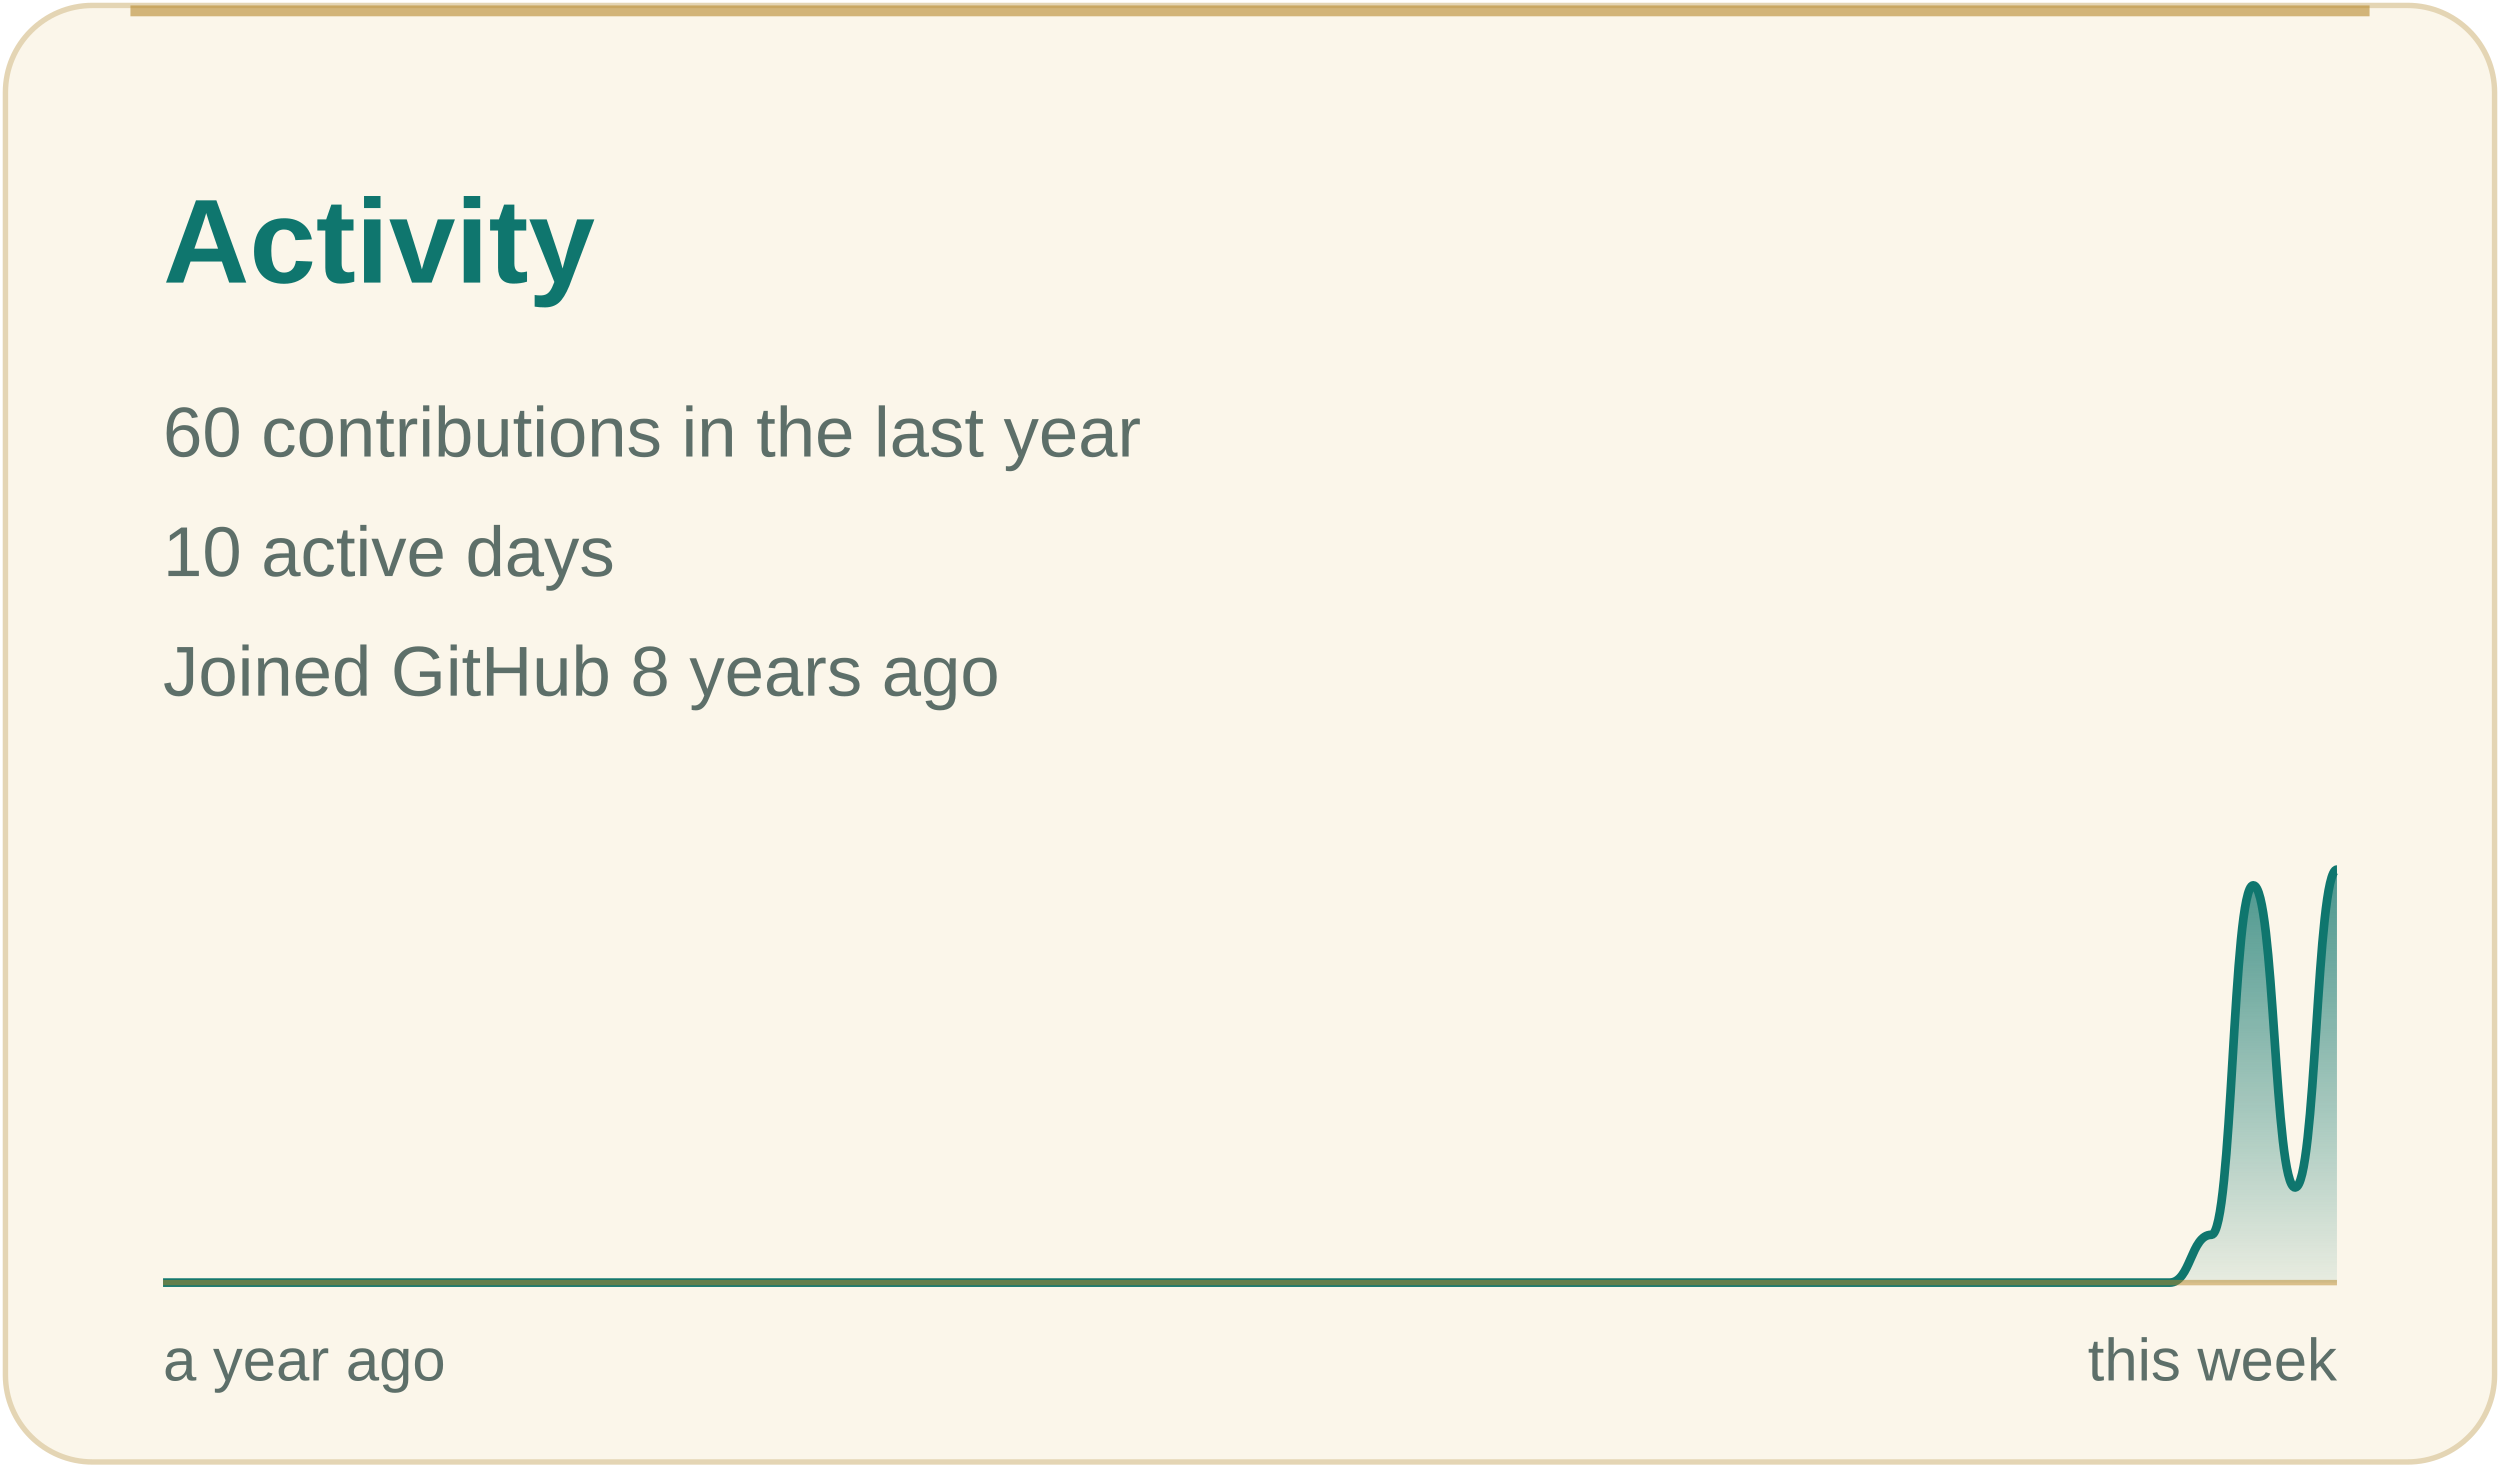
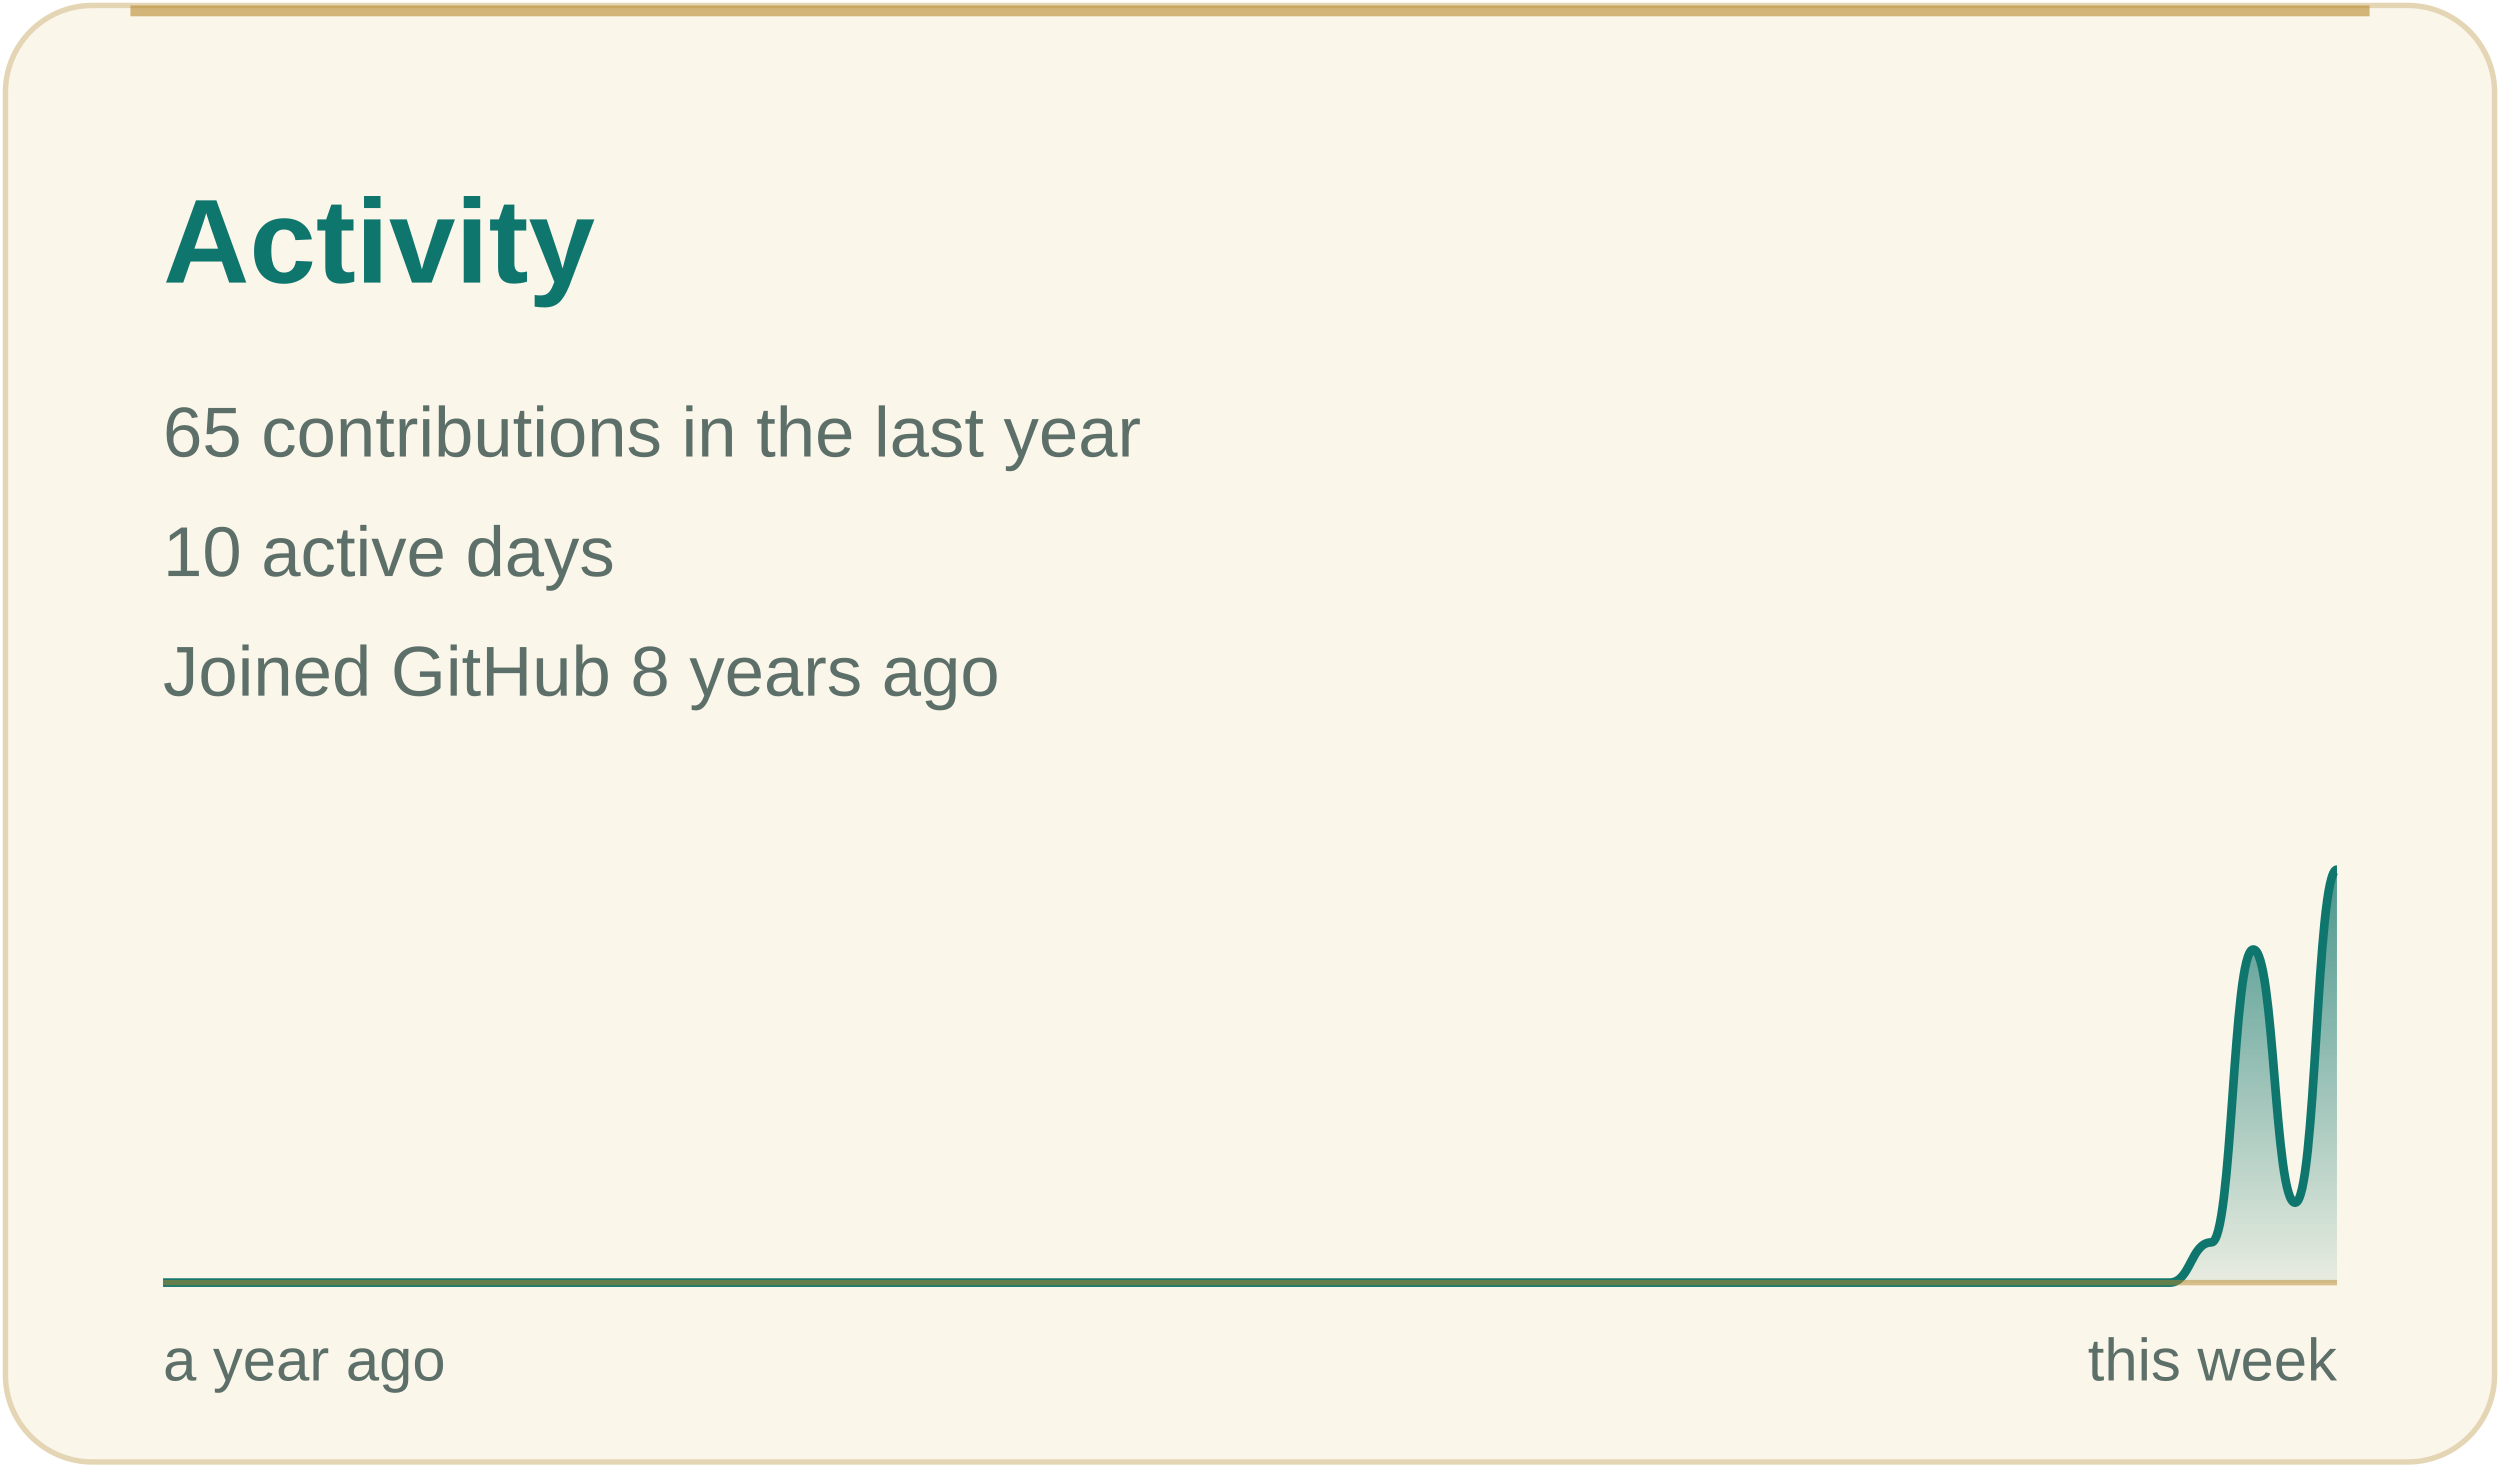
<svg xmlns="http://www.w3.org/2000/svg" viewBox="0 0 460 270" width="460" height="270" role="img" aria-label="Contributions in the last year">
  <rect x="1" y="1" width="458" height="268" rx="16" fill="#fbf6ea" stroke="#e4d5b4" />
  <rect x="24" y="1" width="412" height="2" fill="#b8892b" opacity="0.6" />
  <text x="30" y="52" font-family="'Segoe UI', 'Helvetica Neue', Arial, sans-serif" font-size="22" font-weight="700" fill="#0f766e">Activity</text>
-   <text x="30" y="84" font-family="'Segoe UI', 'Helvetica Neue', Arial, sans-serif" font-size="13" fill="#5d6f69">60 contributions in the last year</text>
+   <text x="30" y="84" font-family="'Segoe UI', 'Helvetica Neue', Arial, sans-serif" font-size="13" fill="#5d6f69">65 contributions in the last year</text>
  <text x="30" y="106" font-family="'Segoe UI', 'Helvetica Neue', Arial, sans-serif" font-size="13" fill="#5d6f69">10 active days</text>
  <text x="30" y="128" font-family="'Segoe UI', 'Helvetica Neue', Arial, sans-serif" font-size="13" fill="#5d6f69">Joined GitHub 8 years ago</text>
  <defs>
    <linearGradient id="area" x1="0" y1="0" x2="0" y2="1">
      <stop offset="0" stop-color="#0f766e" stop-opacity="0.75" />
      <stop offset="1" stop-color="#0f766e" stop-opacity="0.08" />
    </linearGradient>
  </defs>
-   <path d="M 30.0 236.0 C 33.8 236.0, 33.8 236.0, 37.7 236.0 C 41.5 236.0, 41.5 236.0, 45.4 236.0 C 49.2 236.0, 49.2 236.0, 53.1 236.0 C 56.9 236.0, 56.9 236.0, 60.8 236.0 C 64.6 236.0, 64.6 236.0, 68.5 236.0 C 72.3 236.0, 72.3 236.0, 76.2 236.0 C 80.0 236.0, 80.0 236.0, 83.8 236.0 C 87.7 236.0, 87.7 236.0, 91.5 236.0 C 95.4 236.0, 95.4 236.0, 99.2 236.0 C 103.1 236.0, 103.1 236.0, 106.9 236.0 C 110.8 236.0, 110.8 236.0, 114.6 236.0 C 118.5 236.0, 118.5 236.0, 122.3 236.0 C 126.2 236.0, 126.2 236.0, 130.0 236.0 C 133.8 236.0, 133.8 236.0, 137.7 236.0 C 141.5 236.0, 141.5 236.0, 145.4 236.0 C 149.2 236.0, 149.2 236.0, 153.1 236.0 C 156.9 236.0, 156.9 236.0, 160.8 236.0 C 164.6 236.0, 164.6 236.0, 168.5 236.0 C 172.3 236.0, 172.3 236.0, 176.2 236.0 C 180.0 236.0, 180.0 236.0, 183.8 236.0 C 187.7 236.0, 187.7 236.0, 191.5 236.0 C 195.4 236.0, 195.4 236.0, 199.2 236.0 C 203.1 236.0, 203.1 236.0, 206.9 236.0 C 210.8 236.0, 210.8 236.0, 214.6 236.0 C 218.5 236.0, 218.5 236.0, 222.3 236.0 C 226.2 236.0, 226.2 236.0, 230.0 236.0 C 233.8 236.0, 233.8 236.0, 237.7 236.0 C 241.5 236.0, 241.5 236.0, 245.4 236.0 C 249.2 236.0, 249.2 236.0, 253.1 236.0 C 256.9 236.0, 256.9 236.0, 260.8 236.0 C 264.6 236.0, 264.6 236.0, 268.5 236.0 C 272.3 236.0, 272.3 236.0, 276.2 236.0 C 280.0 236.0, 280.0 236.0, 283.8 236.0 C 287.7 236.0, 287.7 236.0, 291.5 236.0 C 295.4 236.0, 295.4 236.0, 299.2 236.0 C 303.1 236.0, 303.1 236.0, 306.9 236.0 C 310.8 236.0, 310.8 236.0, 314.6 236.0 C 318.5 236.0, 318.5 236.0, 322.3 236.0 C 326.2 236.0, 326.2 236.0, 330.0 236.0 C 333.8 236.0, 333.8 236.0, 337.7 236.0 C 341.5 236.0, 341.5 236.0, 345.4 236.0 C 349.2 236.0, 349.2 236.0, 353.1 236.0 C 356.9 236.0, 356.9 236.0, 360.8 236.0 C 364.6 236.0, 364.6 236.0, 368.5 236.0 C 372.3 236.0, 372.3 236.0, 376.2 236.0 C 380.0 236.0, 380.0 236.0, 383.8 236.0 C 387.7 236.0, 387.7 236.0, 391.5 236.0 C 395.4 236.0, 395.4 236.0, 399.2 236.0 C 403.1 236.0, 403.1 227.2, 406.9 227.2 C 410.8 227.2, 410.8 162.9, 414.6 162.9 C 418.5 162.9, 418.5 218.5, 422.3 218.5 C 426.2 218.5, 426.2 160.0, 430.0 160.0 L 430 236 L 30 236 Z" fill="url(#area)" />
-   <path d="M 30.0 236.0 C 33.8 236.0, 33.8 236.0, 37.7 236.0 C 41.5 236.0, 41.5 236.0, 45.4 236.0 C 49.2 236.0, 49.2 236.0, 53.1 236.0 C 56.9 236.0, 56.9 236.0, 60.8 236.0 C 64.6 236.0, 64.6 236.0, 68.5 236.0 C 72.3 236.0, 72.3 236.0, 76.2 236.0 C 80.0 236.0, 80.0 236.0, 83.8 236.0 C 87.7 236.0, 87.7 236.0, 91.5 236.0 C 95.4 236.0, 95.4 236.0, 99.2 236.0 C 103.1 236.0, 103.1 236.0, 106.9 236.0 C 110.8 236.0, 110.8 236.0, 114.6 236.0 C 118.5 236.0, 118.5 236.0, 122.3 236.0 C 126.2 236.0, 126.2 236.0, 130.0 236.0 C 133.8 236.0, 133.8 236.0, 137.7 236.0 C 141.5 236.0, 141.5 236.0, 145.4 236.0 C 149.2 236.0, 149.2 236.0, 153.1 236.0 C 156.9 236.0, 156.9 236.0, 160.8 236.0 C 164.6 236.0, 164.6 236.0, 168.5 236.0 C 172.3 236.0, 172.3 236.0, 176.2 236.0 C 180.0 236.0, 180.0 236.0, 183.8 236.0 C 187.7 236.0, 187.7 236.0, 191.5 236.0 C 195.4 236.0, 195.4 236.0, 199.2 236.0 C 203.1 236.0, 203.1 236.0, 206.9 236.0 C 210.8 236.0, 210.8 236.0, 214.6 236.0 C 218.5 236.0, 218.5 236.0, 222.3 236.0 C 226.2 236.0, 226.2 236.0, 230.0 236.0 C 233.8 236.0, 233.8 236.0, 237.7 236.0 C 241.5 236.0, 241.5 236.0, 245.4 236.0 C 249.2 236.0, 249.2 236.0, 253.1 236.0 C 256.9 236.0, 256.9 236.0, 260.8 236.0 C 264.6 236.0, 264.6 236.0, 268.5 236.0 C 272.3 236.0, 272.3 236.0, 276.2 236.0 C 280.0 236.0, 280.0 236.0, 283.8 236.0 C 287.7 236.0, 287.7 236.0, 291.5 236.0 C 295.4 236.0, 295.4 236.0, 299.2 236.0 C 303.1 236.0, 303.1 236.0, 306.9 236.0 C 310.8 236.0, 310.8 236.0, 314.6 236.0 C 318.5 236.0, 318.5 236.0, 322.3 236.0 C 326.2 236.0, 326.2 236.0, 330.0 236.0 C 333.8 236.0, 333.8 236.0, 337.7 236.0 C 341.5 236.0, 341.5 236.0, 345.4 236.0 C 349.2 236.0, 349.2 236.0, 353.1 236.0 C 356.9 236.0, 356.9 236.0, 360.8 236.0 C 364.6 236.0, 364.6 236.0, 368.5 236.0 C 372.3 236.0, 372.3 236.0, 376.2 236.0 C 380.0 236.0, 380.0 236.0, 383.8 236.0 C 387.7 236.0, 387.7 236.0, 391.5 236.0 C 395.4 236.0, 395.4 236.0, 399.2 236.0 C 403.1 236.0, 403.1 227.2, 406.9 227.2 C 410.8 227.2, 410.8 162.9, 414.6 162.9 C 418.5 162.9, 418.5 218.5, 422.3 218.5 C 426.2 218.5, 426.2 160.0, 430.0 160.0" fill="none" stroke="#0f766e" stroke-width="1.6" />
+   <path d="M 30.0 236.0 C 33.8 236.0, 33.8 236.0, 37.7 236.0 C 41.5 236.0, 41.5 236.0, 45.4 236.0 C 49.2 236.0, 49.2 236.0, 53.1 236.0 C 56.9 236.0, 56.9 236.0, 60.8 236.0 C 64.6 236.0, 64.6 236.0, 68.5 236.0 C 72.3 236.0, 72.3 236.0, 76.2 236.0 C 80.0 236.0, 80.0 236.0, 83.8 236.0 C 87.7 236.0, 87.7 236.0, 91.5 236.0 C 95.4 236.0, 95.4 236.0, 99.2 236.0 C 103.1 236.0, 103.1 236.0, 106.9 236.0 C 110.8 236.0, 110.8 236.0, 114.6 236.0 C 118.5 236.0, 118.5 236.0, 122.3 236.0 C 126.2 236.0, 126.2 236.0, 130.0 236.0 C 133.8 236.0, 133.8 236.0, 137.7 236.0 C 141.5 236.0, 141.5 236.0, 145.4 236.0 C 149.2 236.0, 149.2 236.0, 153.1 236.0 C 156.9 236.0, 156.9 236.0, 160.8 236.0 C 164.6 236.0, 164.6 236.0, 168.5 236.0 C 172.3 236.0, 172.3 236.0, 176.2 236.0 C 180.0 236.0, 180.0 236.0, 183.8 236.0 C 187.7 236.0, 187.7 236.0, 191.5 236.0 C 195.4 236.0, 195.4 236.0, 199.2 236.0 C 203.1 236.0, 203.1 236.0, 206.9 236.0 C 210.8 236.0, 210.8 236.0, 214.6 236.0 C 218.5 236.0, 218.5 236.0, 222.3 236.0 C 226.2 236.0, 226.2 236.0, 230.0 236.0 C 233.8 236.0, 233.8 236.0, 237.7 236.0 C 241.5 236.0, 241.5 236.0, 245.4 236.0 C 249.2 236.0, 249.2 236.0, 253.1 236.0 C 256.9 236.0, 256.9 236.0, 260.8 236.0 C 264.6 236.0, 264.6 236.0, 268.5 236.0 C 272.3 236.0, 272.3 236.0, 276.2 236.0 C 280.0 236.0, 280.0 236.0, 283.8 236.0 C 287.7 236.0, 287.7 236.0, 291.5 236.0 C 295.4 236.0, 295.4 236.0, 299.2 236.0 C 303.1 236.0, 303.1 236.0, 306.9 236.0 C 310.8 236.0, 310.8 236.0, 314.6 236.0 C 318.5 236.0, 318.5 236.0, 322.3 236.0 C 326.2 236.0, 326.2 236.0, 330.0 236.0 C 333.8 236.0, 333.8 236.0, 337.7 236.0 C 341.5 236.0, 341.5 236.0, 345.4 236.0 C 349.2 236.0, 349.2 236.0, 353.1 236.0 C 356.9 236.0, 356.9 236.0, 360.8 236.0 C 364.6 236.0, 364.6 236.0, 368.5 236.0 C 372.3 236.0, 372.3 236.0, 376.2 236.0 C 380.0 236.0, 380.0 236.0, 383.8 236.0 C 387.7 236.0, 387.7 236.0, 391.5 236.0 C 395.4 236.0, 395.4 236.0, 399.2 236.0 C 403.1 236.0, 403.1 228.6, 406.9 228.6 C 410.8 228.6, 410.8 174.7, 414.6 174.7 C 418.5 174.7, 418.5 221.3, 422.3 221.3 C 426.2 221.3, 426.2 160.0, 430.0 160.0 L 430 236 L 30 236 Z" fill="url(#area)" />
+   <path d="M 30.0 236.0 C 33.8 236.0, 33.8 236.0, 37.7 236.0 C 41.5 236.0, 41.5 236.0, 45.4 236.0 C 49.2 236.0, 49.2 236.0, 53.1 236.0 C 56.9 236.0, 56.9 236.0, 60.8 236.0 C 64.6 236.0, 64.6 236.0, 68.5 236.0 C 72.3 236.0, 72.3 236.0, 76.2 236.0 C 80.0 236.0, 80.0 236.0, 83.8 236.0 C 87.7 236.0, 87.7 236.0, 91.5 236.0 C 95.4 236.0, 95.4 236.0, 99.2 236.0 C 103.1 236.0, 103.1 236.0, 106.9 236.0 C 110.8 236.0, 110.8 236.0, 114.6 236.0 C 118.5 236.0, 118.5 236.0, 122.3 236.0 C 126.2 236.0, 126.2 236.0, 130.0 236.0 C 133.8 236.0, 133.8 236.0, 137.7 236.0 C 141.5 236.0, 141.5 236.0, 145.4 236.0 C 149.2 236.0, 149.2 236.0, 153.1 236.0 C 156.9 236.0, 156.9 236.0, 160.8 236.0 C 164.6 236.0, 164.6 236.0, 168.5 236.0 C 172.3 236.0, 172.3 236.0, 176.2 236.0 C 180.0 236.0, 180.0 236.0, 183.8 236.0 C 187.7 236.0, 187.7 236.0, 191.5 236.0 C 195.4 236.0, 195.4 236.0, 199.2 236.0 C 203.1 236.0, 203.1 236.0, 206.9 236.0 C 210.8 236.0, 210.8 236.0, 214.6 236.0 C 218.5 236.0, 218.5 236.0, 222.3 236.0 C 226.2 236.0, 226.2 236.0, 230.0 236.0 C 233.8 236.0, 233.8 236.0, 237.7 236.0 C 241.5 236.0, 241.5 236.0, 245.4 236.0 C 249.2 236.0, 249.2 236.0, 253.1 236.0 C 256.9 236.0, 256.9 236.0, 260.8 236.0 C 264.6 236.0, 264.6 236.0, 268.5 236.0 C 272.3 236.0, 272.3 236.0, 276.2 236.0 C 280.0 236.0, 280.0 236.0, 283.8 236.0 C 287.7 236.0, 287.7 236.0, 291.5 236.0 C 295.4 236.0, 295.4 236.0, 299.2 236.0 C 303.1 236.0, 303.1 236.0, 306.9 236.0 C 310.8 236.0, 310.8 236.0, 314.6 236.0 C 318.5 236.0, 318.5 236.0, 322.3 236.0 C 326.2 236.0, 326.2 236.0, 330.0 236.0 C 333.8 236.0, 333.8 236.0, 337.7 236.0 C 341.5 236.0, 341.5 236.0, 345.4 236.0 C 349.2 236.0, 349.2 236.0, 353.1 236.0 C 356.9 236.0, 356.9 236.0, 360.8 236.0 C 364.6 236.0, 364.6 236.0, 368.5 236.0 C 372.3 236.0, 372.3 236.0, 376.2 236.0 C 380.0 236.0, 380.0 236.0, 383.8 236.0 C 387.7 236.0, 387.7 236.0, 391.5 236.0 C 395.4 236.0, 395.4 236.0, 399.2 236.0 C 403.1 236.0, 403.1 228.6, 406.9 228.6 C 410.8 228.6, 410.8 174.7, 414.6 174.7 C 418.5 174.7, 418.5 221.3, 422.3 221.3 C 426.2 221.3, 426.2 160.0, 430.0 160.0" fill="none" stroke="#0f766e" stroke-width="1.6" />
  <line x1="30" y1="236" x2="430" y2="236" stroke="#b8892b" stroke-opacity="0.5" />
  <text x="30" y="254" font-family="'Segoe UI', 'Helvetica Neue', Arial, sans-serif" font-size="11" fill="#5d6f69">a year ago</text>
  <text x="430" y="254" text-anchor="end" font-family="'Segoe UI', 'Helvetica Neue', Arial, sans-serif" font-size="11" fill="#5d6f69">this week</text>
</svg>
